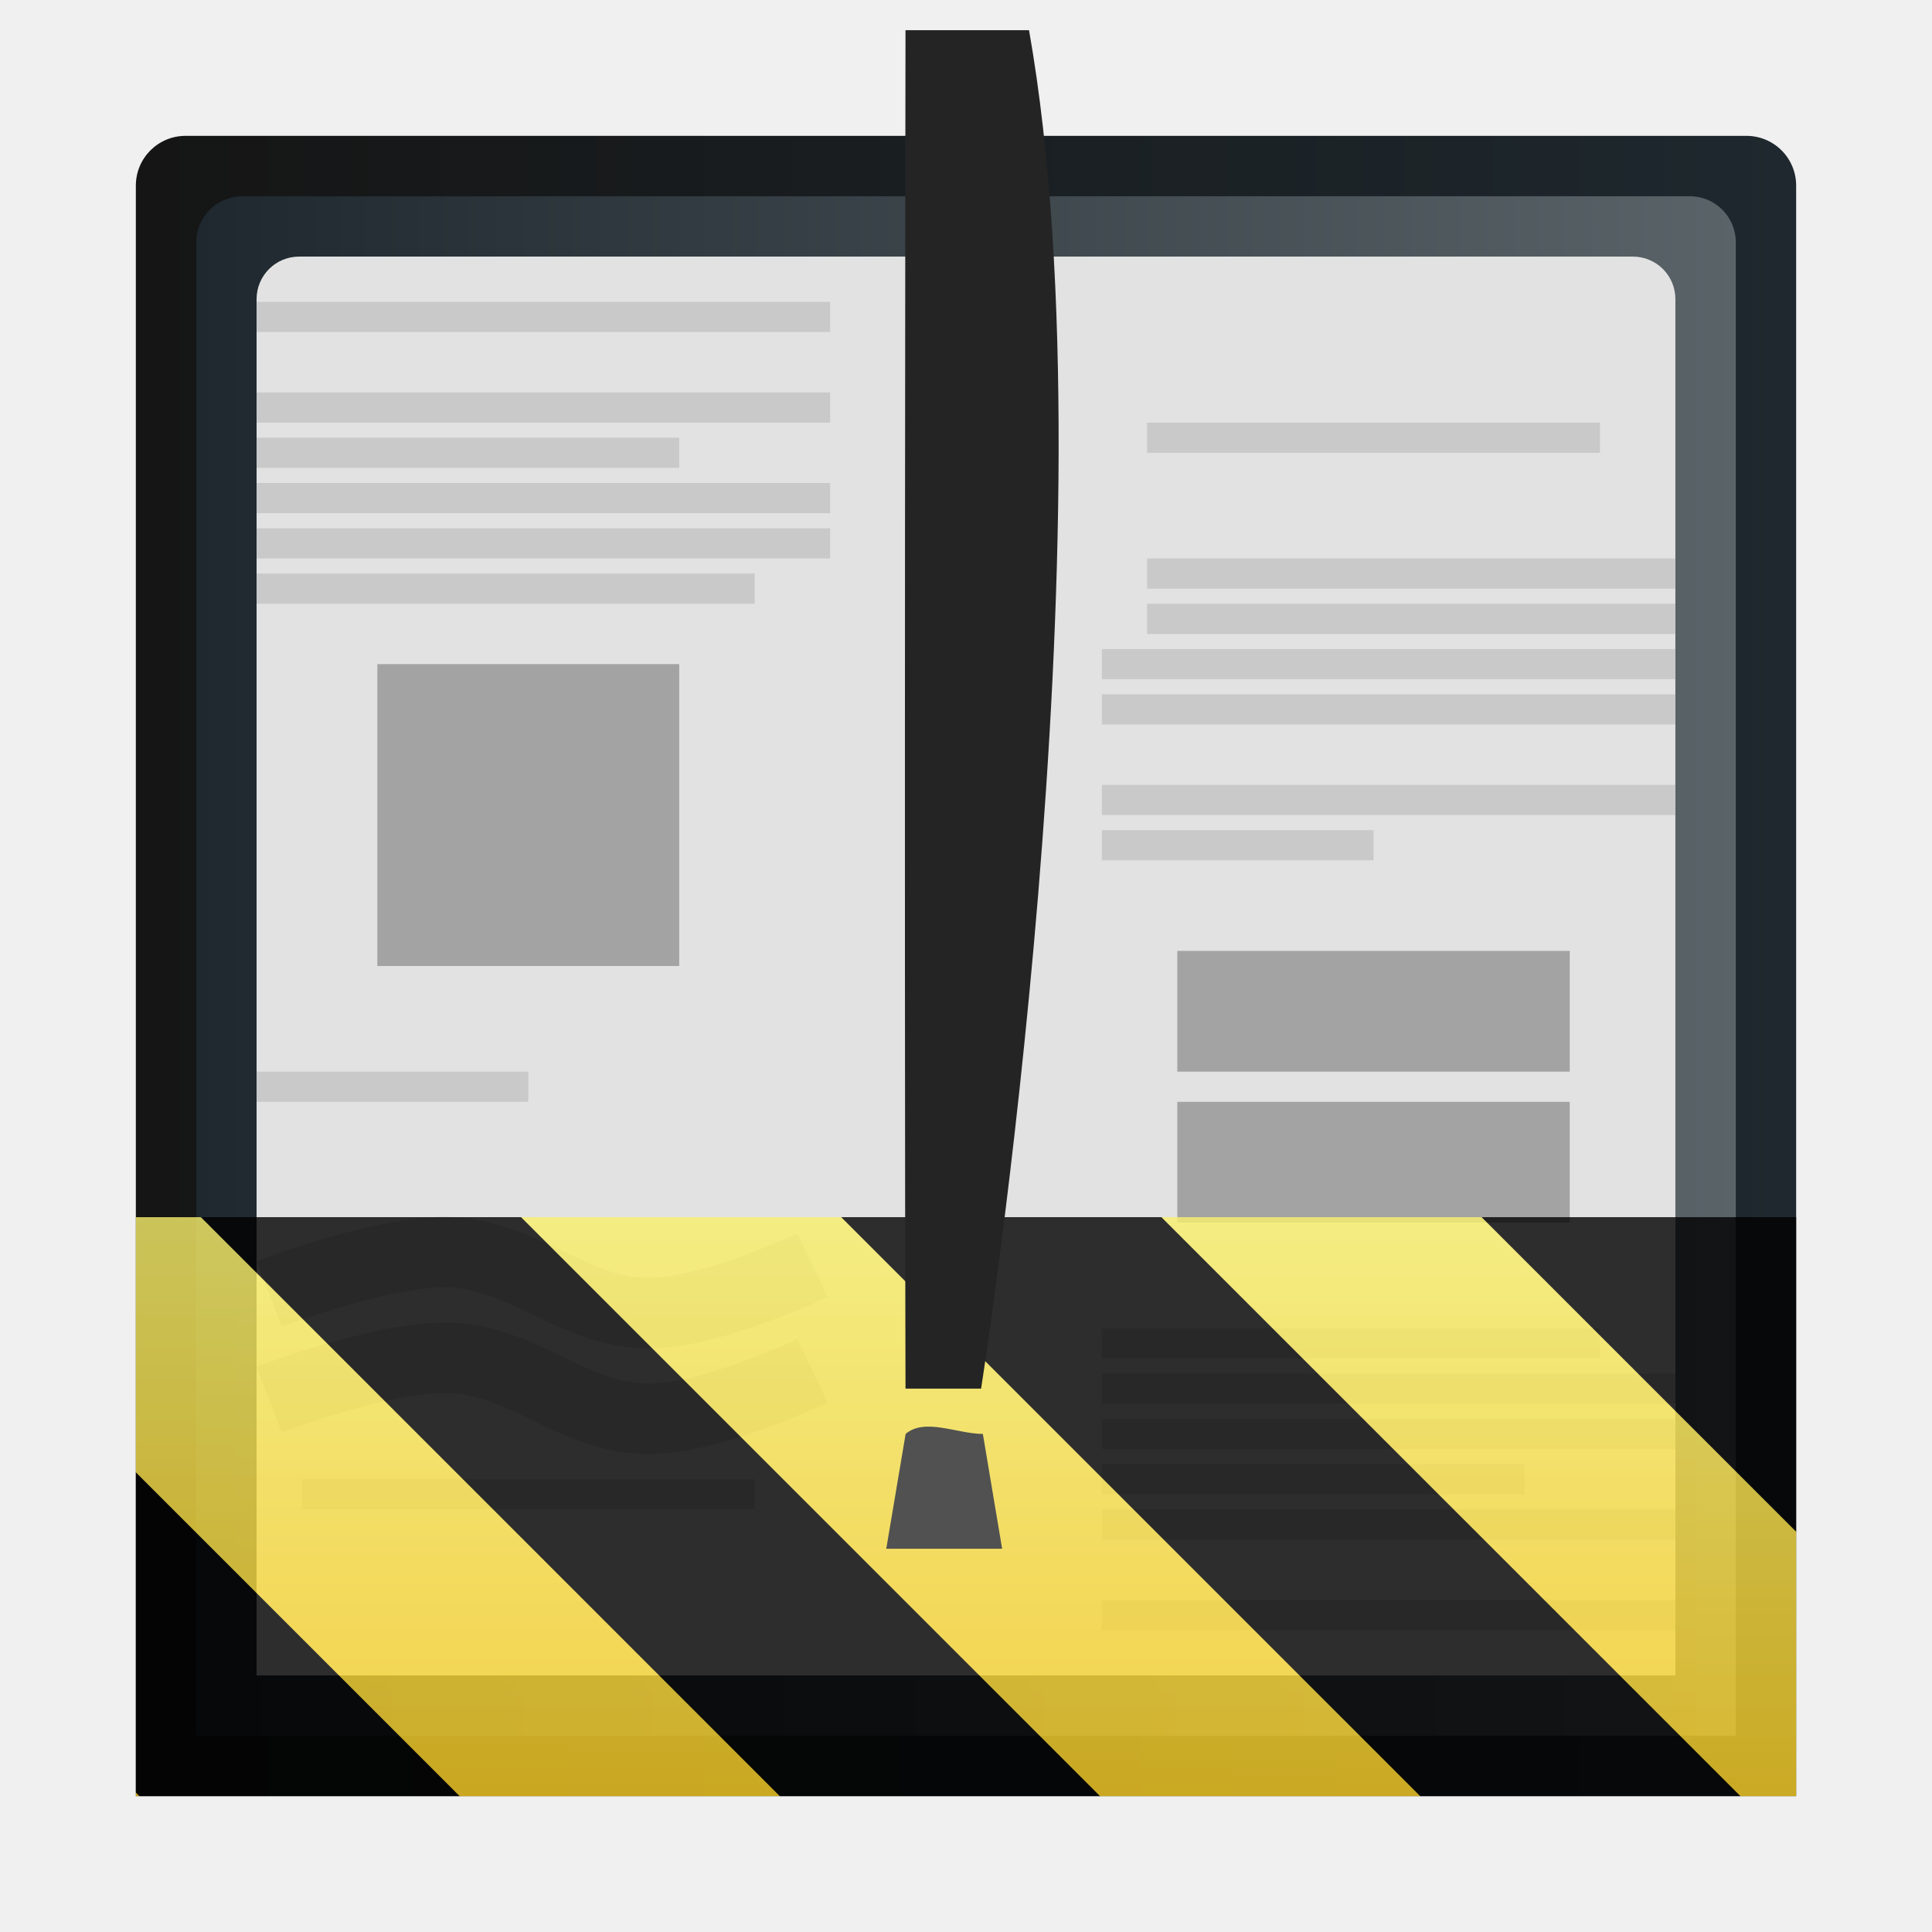
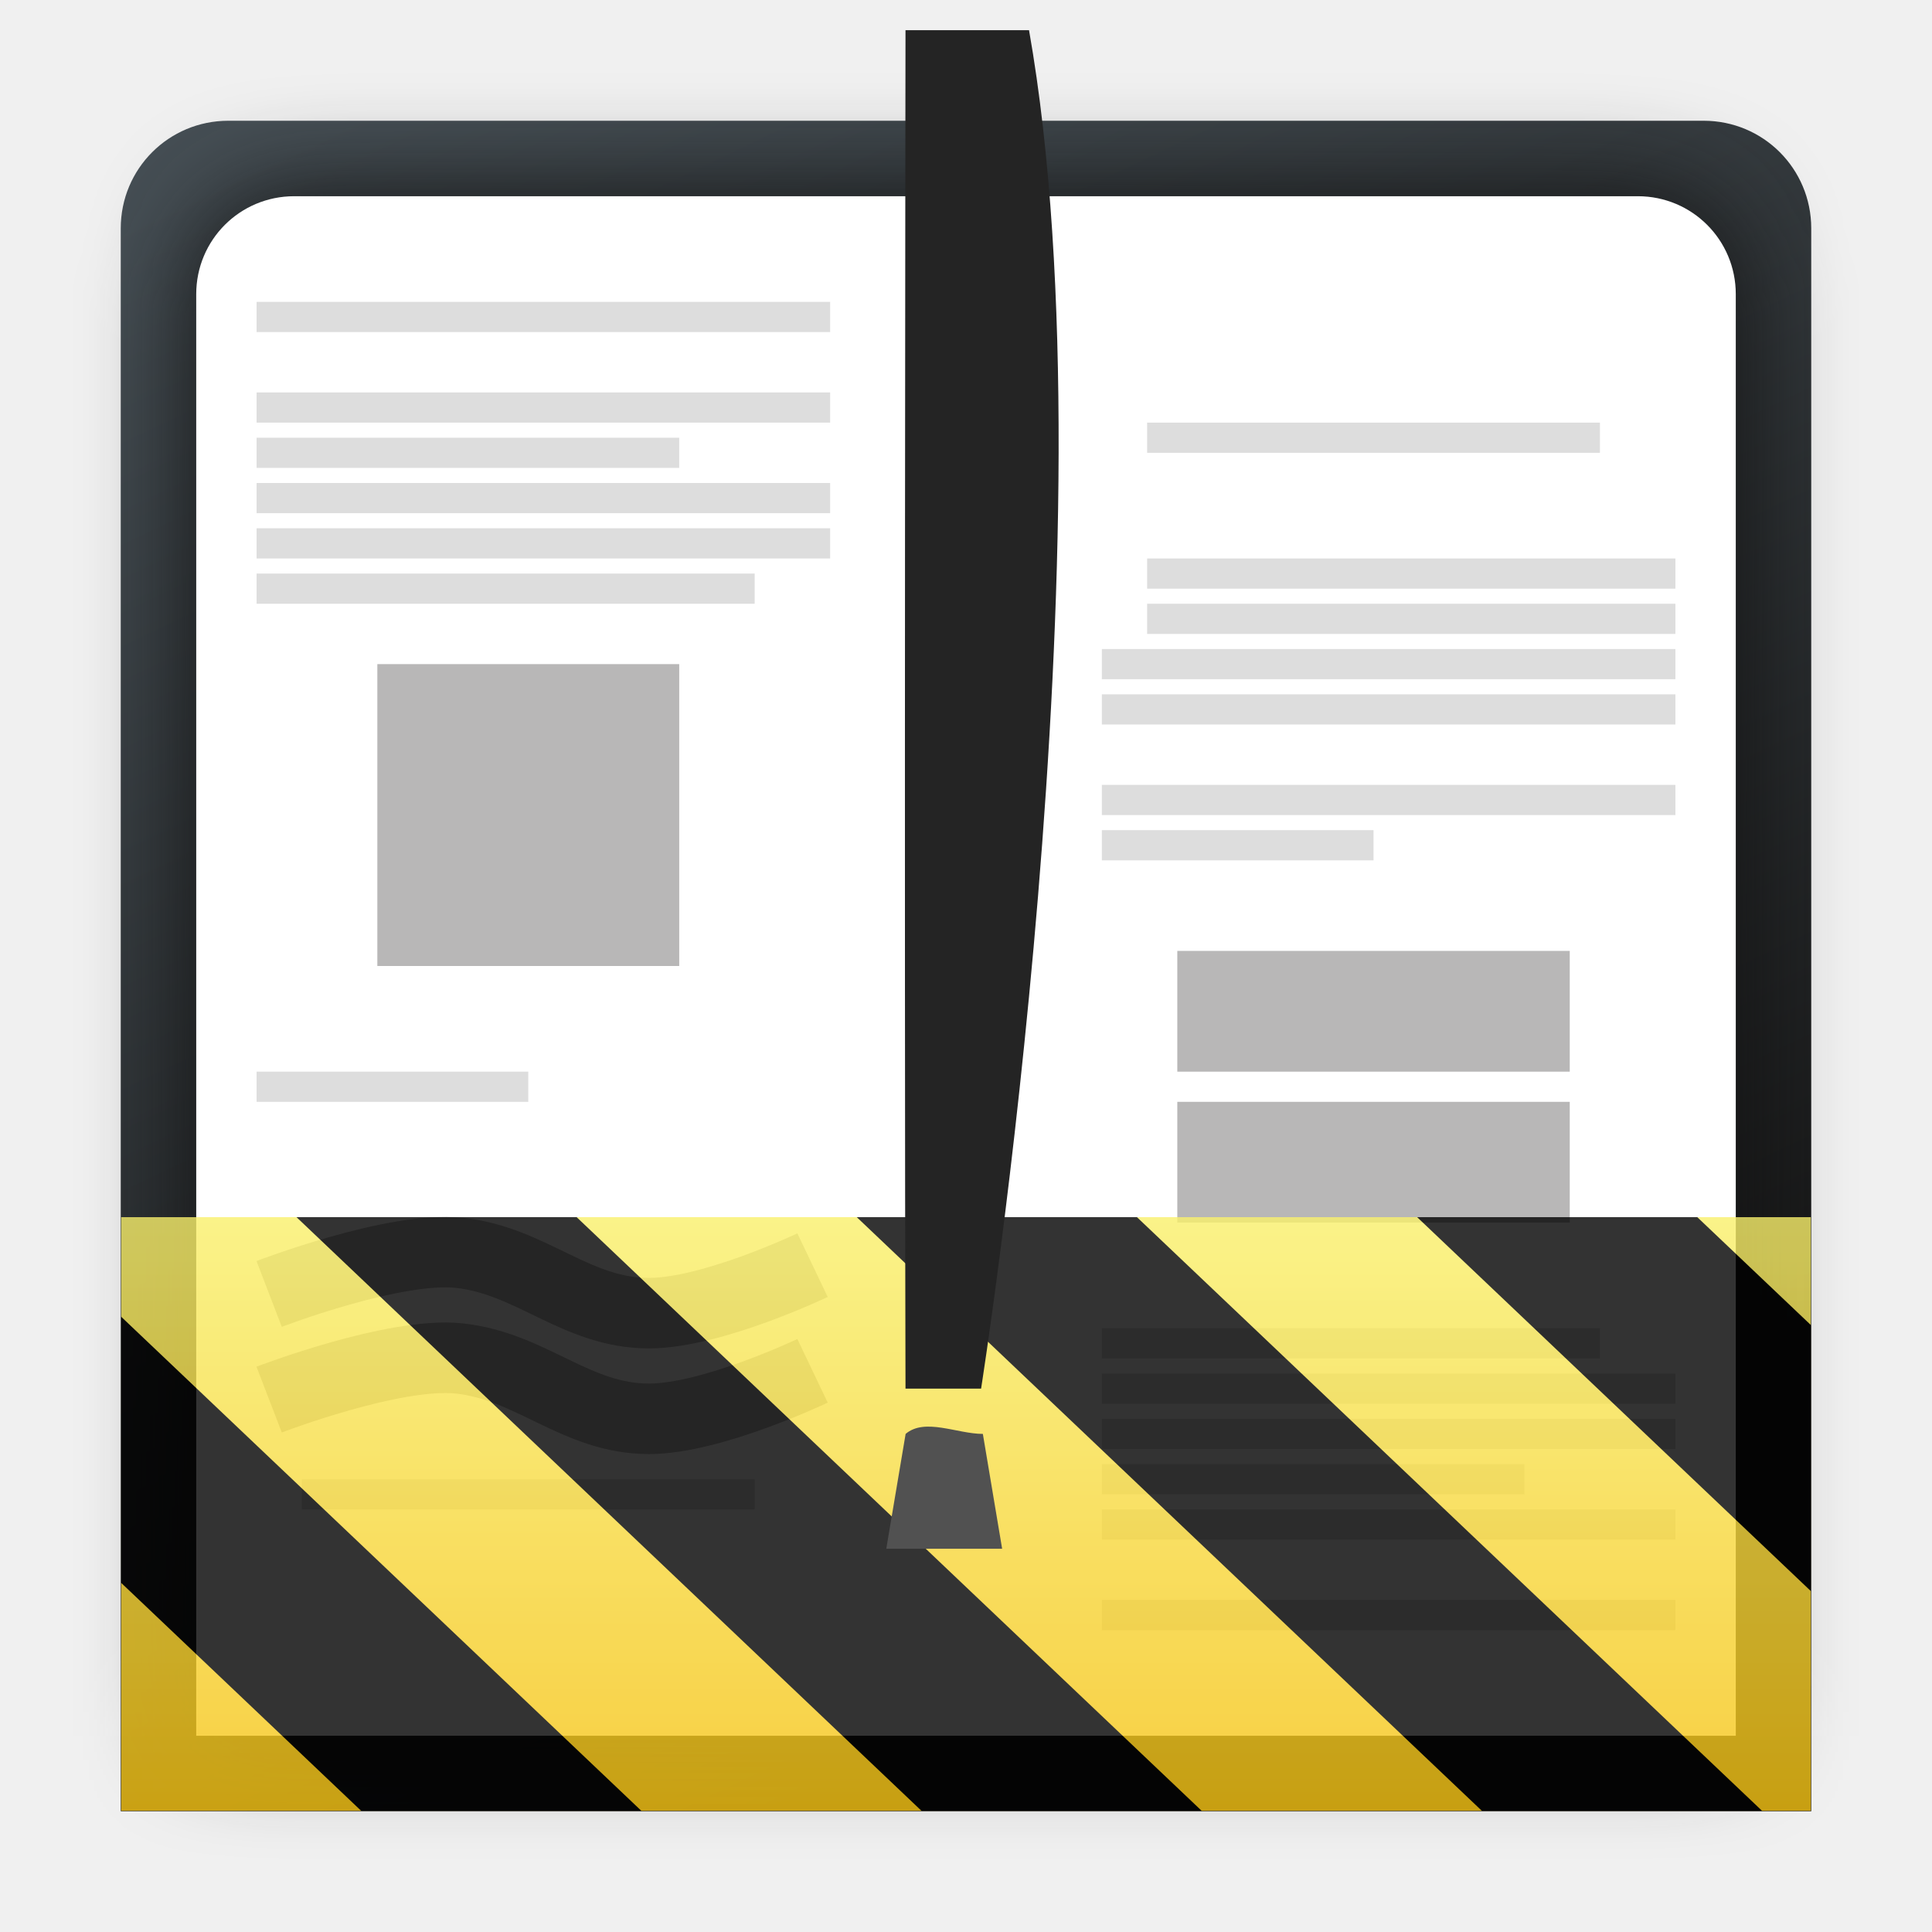
- <svg xmlns="http://www.w3.org/2000/svg" height="128px" viewBox="0 0 128 128" width="128px" version="1.1" id="svg176">
-   <defs id="defs180" />
+ <svg xmlns="http://www.w3.org/2000/svg" xmlns:xlink="http://www.w3.org/1999/xlink" height="128px" viewBox="0 0 128 128" width="128px" version="1.1" id="svg76">
+   <defs id="defs80">
+     <linearGradient xlink:href="#a" id="linearGradient3593" x1="121.849" y1="90.859" x2="70.198" y2="-17.609" gradientUnits="userSpaceOnUse" gradientTransform="matrix(0.9655173,0,0,0.9655173,2.206895,2.206897)" />
+     <linearGradient id="linearGradient3637" gradientUnits="userSpaceOnUse" x1="9" x2="119" y1="64" y2="64">
+       <stop offset="0" stop-color="#151515" id="stop2-7" />
+       <stop offset="1" stop-color="#1e282e" id="stop4-5" />
+     </linearGradient>
+     <linearGradient id="linearGradient930" gradientUnits="userSpaceOnUse" x1="13" x2="115" y1="64" y2="64">
+       <stop offset="0" stop-color="#1e282e" id="stop7-3" />
+       <stop offset="1" stop-color="#5a6368" id="stop9-6" />
+     </linearGradient>
+     <filter style="color-interpolation-filters:sRGB;" id="filter3642" x="-0.08" y="-0.08" width="1.16" height="1.16">
+       <feFlood flood-opacity="1" flood-color="rgb(18,18,18)" result="flood" id="feFlood3632" />
+       <feComposite in="flood" in2="SourceGraphic" operator="in" result="composite1" id="feComposite3634" />
+       <feGaussianBlur in="composite1" stdDeviation="3.4" result="blur" id="feGaussianBlur3636" />
+       <feOffset dx="-1.94289e-16" dy="1.38778e-16" result="offset" id="feOffset3638" />
+       <feComposite in="SourceGraphic" in2="offset" operator="over" result="composite2" id="feComposite3640" />
+     </filter>
+     <filter style="color-interpolation-filters:sRGB" id="filter3642-3" x="-0.08" y="-0.08" width="1.16" height="1.16">
+       <feFlood flood-opacity="1" flood-color="rgb(18,18,18)" result="flood" id="feFlood3632-5" />
+       <feComposite in="flood" in2="SourceGraphic" operator="in" result="composite1" id="feComposite3634-6" />
+       <feGaussianBlur in="composite1" stdDeviation="3.4" result="blur" id="feGaussianBlur3636-2" />
+       <feOffset dx="-1.94289e-16" dy="1.38778e-16" result="offset" id="feOffset3638-9" />
+       <feComposite in="SourceGraphic" in2="offset" operator="over" result="composite2" id="feComposite3640-1" />
+     </filter>
+     <linearGradient id="linearGradient18408" gradientUnits="userSpaceOnUse" x1="9" x2="119" y1="64" y2="64">
+       <stop offset="0" stop-color="#151515" id="stop2-70" />
+       <stop offset="1" stop-color="#1e282e" id="stop4-9" style="stop-color:#454e54;stop-opacity:1" />
+     </linearGradient>
+     <filter id="alpha" filterUnits="objectBoundingBox" x="0" y="0" width="1" height="1">
+       <feColorMatrix type="matrix" in="SourceGraphic" values="0 0 0 0 1 0 0 0 0 1 0 0 0 0 1 0 0 0 1 0" id="feColorMatrix1099" />
+     </filter>
+     <mask id="mask0">
+       <g filter="url(#alpha)" id="g1104">
+         <rect x="0" y="0" width="128" height="128" style="fill:rgb(0%,0%,0%);fill-opacity:0.1;stroke:none;" id="rect1102" />
+       </g>
+     </mask>
+     <clipPath id="clip1">
+       <rect x="0" y="0" width="192" height="152" id="rect1107" />
+     </clipPath>
+     <g id="surface10726" clip-path="url(#clip1)">
+       <path style="fill:none;stroke-width:0.99;stroke-linecap:butt;stroke-linejoin:miter;stroke:rgb(0%,0%,0%);stroke-opacity:1;stroke-dasharray:0.99,0.99;stroke-miterlimit:4;" d="M 123.504 236 C 123.504 268.863 96.863 295.504 64 295.504 C 31.137 295.504 4.496 268.863 4.496 236 C 4.496 203.137 31.137 176.496 64 176.496 C 96.863 176.496 123.504 203.137 123.504 236 Z M 123.504 236 " transform="matrix(1,0,0,1,8,-156)" id="path1110" />
+     </g>
+     <mask id="mask1">
+       <g filter="url(#alpha)" id="g1115">
+         <rect x="0" y="0" width="128" height="128" style="fill:rgb(0%,0%,0%);fill-opacity:0.1;stroke:none;" id="rect1113" />
+       </g>
+     </mask>
+     <clipPath id="clip2">
+       <rect x="0" y="0" width="192" height="152" id="rect1118" />
+     </clipPath>
+     <g id="surface10729" clip-path="url(#clip2)">
+       <path style="fill:none;stroke-width:0.99;stroke-linecap:butt;stroke-linejoin:miter;stroke:rgb(0%,0%,0%);stroke-opacity:1;stroke-dasharray:0.99,0.99;stroke-miterlimit:4;" d="M 29.195 180.496 L 98.805 180.496 C 103.609 180.496 107.504 184.047 107.504 188.426 L 107.504 283.574 C 107.504 287.953 103.609 291.504 98.805 291.504 L 29.195 291.504 C 24.391 291.504 20.496 287.953 20.496 283.574 L 20.496 188.426 C 20.496 184.047 24.391 180.496 29.195 180.496 Z M 29.195 180.496 " transform="matrix(1,0,0,1,8,-156)" id="path1121" />
+     </g>
+     <mask id="mask2">
+       <g filter="url(#alpha)" id="g1126">
+         <rect x="0" y="0" width="128" height="128" style="fill:rgb(0%,0%,0%);fill-opacity:0.1;stroke:none;" id="rect1124" />
+       </g>
+     </mask>
+     <clipPath id="clip3">
+       <rect x="0" y="0" width="192" height="152" id="rect1129" />
+     </clipPath>
+     <g id="surface10732" clip-path="url(#clip3)">
+       <path style="fill:none;stroke-width:0.99;stroke-linecap:butt;stroke-linejoin:miter;stroke:rgb(0%,0%,0%);stroke-opacity:1;stroke-dasharray:0.99,0.99;stroke-miterlimit:4;" d="M 20.418 184.496 L 107.582 184.496 C 111.957 184.496 115.504 188.043 115.504 192.418 L 115.504 279.582 C 115.504 283.957 111.957 287.504 107.582 287.504 L 20.418 287.504 C 16.043 287.504 12.496 283.957 12.496 279.582 L 12.496 192.418 C 12.496 188.043 16.043 184.496 20.418 184.496 Z M 20.418 184.496 " transform="matrix(1,0,0,1,8,-156)" id="path1132" />
+     </g>
+     <mask id="mask3">
+       <g filter="url(#alpha)" id="g1137">
+         <rect x="0" y="0" width="128" height="128" style="fill:rgb(0%,0%,0%);fill-opacity:0.1;stroke:none;" id="rect1135" />
+       </g>
+     </mask>
+     <clipPath id="clip4">
+       <rect x="0" y="0" width="192" height="152" id="rect1140" />
+     </clipPath>
+     <g id="surface10735" clip-path="url(#clip4)">
+       <path style="fill:none;stroke-width:0.99;stroke-linecap:butt;stroke-linejoin:miter;stroke:rgb(0%,0%,0%);stroke-opacity:1;stroke-dasharray:0.99,0.99;stroke-miterlimit:4;" d="M 16.426 200.496 L 111.574 200.496 C 115.953 200.496 119.504 204.391 119.504 209.195 L 119.504 278.805 C 119.504 283.609 115.953 287.504 111.574 287.504 L 16.426 287.504 C 12.047 287.504 8.496 283.609 8.496 278.805 L 8.496 209.195 C 8.496 204.391 12.047 200.496 16.426 200.496 Z M 16.426 200.496 " transform="matrix(1,0,0,1,8,-156)" id="path1143" />
+     </g>
+     <mask id="mask5">
+       <g filter="url(#alpha)" id="g1148">
+         <rect x="0" y="0" width="128" height="128" style="fill:rgb(0%,0%,0%);fill-opacity:0.1;stroke:none;" id="rect1146" />
+       </g>
+     </mask>
+     <clipPath id="clip7">
+       <rect x="0" y="0" width="192" height="152" id="rect1151" />
+     </clipPath>
+     <g id="g1156" clip-path="url(#clip7)">
+       <path style="fill:none;stroke-width:0.99;stroke-linecap:butt;stroke-linejoin:miter;stroke:rgb(0%,0%,0%);stroke-opacity:1;stroke-dasharray:0.99,0.99;stroke-miterlimit:4;" d="M 123.504 236 C 123.504 268.863 96.863 295.504 64 295.504 C 31.137 295.504 4.496 268.863 4.496 236 C 4.496 203.137 31.137 176.496 64 176.496 C 96.863 176.496 123.504 203.137 123.504 236 Z M 123.504 236 " transform="matrix(1,0,0,1,8,-156)" id="path1154" />
+     </g>
+     <mask id="mask6">
+       <g filter="url(#alpha)" id="g1160">
+         <rect x="0" y="0" width="128" height="128" style="fill:rgb(0%,0%,0%);fill-opacity:0.1;stroke:none;" id="rect1158" />
+       </g>
+     </mask>
+     <clipPath id="clip8">
+       <rect x="0" y="0" width="192" height="152" id="rect1163" />
+     </clipPath>
+     <g id="g1168" clip-path="url(#clip8)">
+       <path style="fill:none;stroke-width:0.99;stroke-linecap:butt;stroke-linejoin:miter;stroke:rgb(0%,0%,0%);stroke-opacity:1;stroke-dasharray:0.99,0.99;stroke-miterlimit:4;" d="M 29.195 180.496 L 98.805 180.496 C 103.609 180.496 107.504 184.047 107.504 188.426 L 107.504 283.574 C 107.504 287.953 103.609 291.504 98.805 291.504 L 29.195 291.504 C 24.391 291.504 20.496 287.953 20.496 283.574 L 20.496 188.426 C 20.496 184.047 24.391 180.496 29.195 180.496 Z M 29.195 180.496 " transform="matrix(1,0,0,1,8,-156)" id="path1166" />
+     </g>
+     <mask id="mask7">
+       <g filter="url(#alpha)" id="g1172">
+         <rect x="0" y="0" width="128" height="128" style="fill:rgb(0%,0%,0%);fill-opacity:0.1;stroke:none;" id="rect1170" />
+       </g>
+     </mask>
+     <clipPath id="clip9">
+       <rect x="0" y="0" width="192" height="152" id="rect1175" />
+     </clipPath>
+     <g id="g1180" clip-path="url(#clip9)">
+       <path style="fill:none;stroke-width:0.99;stroke-linecap:butt;stroke-linejoin:miter;stroke:rgb(0%,0%,0%);stroke-opacity:1;stroke-dasharray:0.99,0.99;stroke-miterlimit:4;" d="M 20.418 184.496 L 107.582 184.496 C 111.957 184.496 115.504 188.043 115.504 192.418 L 115.504 279.582 C 115.504 283.957 111.957 287.504 107.582 287.504 L 20.418 287.504 C 16.043 287.504 12.496 283.957 12.496 279.582 L 12.496 192.418 C 12.496 188.043 16.043 184.496 20.418 184.496 Z M 20.418 184.496 " transform="matrix(1,0,0,1,8,-156)" id="path1178" />
+     </g>
+     <mask id="mask8">
+       <g filter="url(#alpha)" id="g1184">
+         <rect x="0" y="0" width="128" height="128" style="fill:rgb(0%,0%,0%);fill-opacity:0.1;stroke:none;" id="rect1182" />
+       </g>
+     </mask>
+     <clipPath id="clip10">
+       <rect x="0" y="0" width="192" height="152" id="rect1187" />
+     </clipPath>
+     <g id="g1192" clip-path="url(#clip10)">
+       <path style="fill:none;stroke-width:0.99;stroke-linecap:butt;stroke-linejoin:miter;stroke:rgb(0%,0%,0%);stroke-opacity:1;stroke-dasharray:0.99,0.99;stroke-miterlimit:4;" d="M 16.426 200.496 L 111.574 200.496 C 115.953 200.496 119.504 204.391 119.504 209.195 L 119.504 278.805 C 119.504 283.609 115.953 287.504 111.574 287.504 L 16.426 287.504 C 12.047 287.504 8.496 283.609 8.496 278.805 L 8.496 209.195 C 8.496 204.391 12.047 200.496 16.426 200.496 Z M 16.426 200.496 " transform="matrix(1,0,0,1,8,-156)" id="path1190" />
+     </g>
+     <clipPath id="clip6">
+       <rect x="0" y="0" width="128" height="128" id="rect1194" />
+     </clipPath>
+     <g id="surface10750" clip-path="url(#clip6)">
+       <rect x="0" y="0" width="128" height="128" style="fill:rgb(94.118%,94.118%,94.118%);fill-opacity:1;stroke:none;" id="rect1197" />
+       <use xlink:href="#surface10726" transform="matrix(1,0,0,1,-8,-16)" mask="url(#mask5)" id="use1199" />
+       <use xlink:href="#surface10729" transform="matrix(1,0,0,1,-8,-16)" mask="url(#mask6)" id="use1201" />
+       <use xlink:href="#surface10732" transform="matrix(1,0,0,1,-8,-16)" mask="url(#mask7)" id="use1203" />
+       <use xlink:href="#surface10735" transform="matrix(1,0,0,1,-8,-16)" mask="url(#mask8)" id="use1205" />
+       <path style="fill:none;stroke-width:2;stroke-linecap:butt;stroke-linejoin:miter;stroke:rgb(38.431%,62.745%,91.765%);stroke-opacity:1;stroke-miterlimit:4;" d="M 0 289 L 128 289 " transform="matrix(1,0,0,1,0,-172)" id="path1207" />
+     </g>
+     <clipPath id="clip5">
+       <rect x="0" y="0" width="128" height="128" id="rect1210" />
+     </clipPath>
+     <g id="surface10753" clip-path="url(#clip5)" filter="url(#alpha)">
+       <use xlink:href="#surface10750" id="use1213" />
+     </g>
+     <mask id="mask4">
+       <use xlink:href="#surface10753" id="use1216" />
+     </mask>
+     <mask id="mask9">
+       <g filter="url(#alpha)" id="g1221">
+         <rect x="0" y="0" width="128" height="128" style="fill:rgb(0%,0%,0%);fill-opacity:0.8;stroke:none;" id="rect1219" />
+       </g>
+     </mask>
+     <linearGradient id="linear0" gradientUnits="userSpaceOnUse" x1="300" y1="235" x2="428" y2="235" gradientTransform="matrix(0.000000000000000023,0.37,-0.98462,0.00000000000000006,295.385,-30.36)">
+       <stop offset="0" style="stop-color:rgb(97.647%,94.118%,41.961%);stop-opacity:1;" id="stop1224" />
+       <stop offset="1" style="stop-color:rgb(96.078%,76.078%,6.667%);stop-opacity:1;" id="stop1226" />
+     </linearGradient>
+     <clipPath id="clip12">
+       <rect x="0" y="0" width="128" height="128" id="rect1229" />
+     </clipPath>
+     <g id="surface10747" clip-path="url(#clip12)">
+       <path style=" stroke:none;fill-rule:nonzero;fill:url(#linear0);" d="M 128 80.641 L 128 128 L 0 128 L 0 80.641 Z M 128 80.641 " id="path1232" />
+       <path style=" stroke:none;fill-rule:nonzero;fill:rgb(0%,0%,0%);fill-opacity:1;" d="M 13.309 80.641 L 60.664 128 L 81.879 128 L 34.52 80.641 Z M 55.73 80.641 L 103.094 128 L 124.309 128 L 76.945 80.641 Z M 98.16 80.641 L 128 110.48 L 128 89.27 L 119.371 80.641 Z M 0 88.547 L 0 109.762 L 18.238 128 L 39.453 128 Z M 0 88.547 " id="path1234" />
+     </g>
+     <clipPath id="clip11">
+       <rect x="0" y="0" width="128" height="128" id="rect1237" />
+     </clipPath>
+     <g id="surface10752" clip-path="url(#clip11)">
+       <use xlink:href="#surface10747" mask="url(#mask9)" id="use1240" />
+     </g>
+     <filter id="alpha-5" filterUnits="objectBoundingBox" x="0" y="0" width="1" height="1">
+       <feColorMatrix type="matrix" in="SourceGraphic" values="0 0 0 0 1 0 0 0 0 1 0 0 0 0 1 0 0 0 1 0" id="feColorMatrix2062" />
+     </filter>
+     <mask id="mask0-6">
+       <g filter="url(#alpha)" id="g2067" style="filter:url(#alpha-5)">
+         <rect x="0" y="0" width="128" height="128" style="fill:rgb(0%,0%,0%);fill-opacity:0.1;stroke:none;" id="rect2065" />
+       </g>
+     </mask>
+     <clipPath id="clip1-2">
+       <rect x="0" y="0" width="192" height="152" id="rect2070" />
+     </clipPath>
+     <g id="surface10726-9" clip-path="url(#clip1-2)">
+       <path style="fill:none;stroke-width:0.99;stroke-linecap:butt;stroke-linejoin:miter;stroke:rgb(0%,0%,0%);stroke-opacity:1;stroke-dasharray:0.99,0.99;stroke-miterlimit:4;" d="M 123.504 236 C 123.504 268.863 96.863 295.504 64 295.504 C 31.137 295.504 4.496 268.863 4.496 236 C 4.496 203.137 31.137 176.496 64 176.496 C 96.863 176.496 123.504 203.137 123.504 236 Z M 123.504 236 " transform="matrix(1,0,0,1,8,-156)" id="path2073" />
+     </g>
+     <mask id="mask1-1">
+       <g filter="url(#alpha)" id="g2078" style="filter:url(#alpha-5)">
+         <rect x="0" y="0" width="128" height="128" style="fill:rgb(0%,0%,0%);fill-opacity:0.1;stroke:none;" id="rect2076" />
+       </g>
+     </mask>
+     <clipPath id="clip2-2">
+       <rect x="0" y="0" width="192" height="152" id="rect2081" />
+     </clipPath>
+     <g id="surface10729-7" clip-path="url(#clip2-2)">
+       <path style="fill:none;stroke-width:0.99;stroke-linecap:butt;stroke-linejoin:miter;stroke:rgb(0%,0%,0%);stroke-opacity:1;stroke-dasharray:0.99,0.99;stroke-miterlimit:4;" d="M 29.195 180.496 L 98.805 180.496 C 103.609 180.496 107.504 184.047 107.504 188.426 L 107.504 283.574 C 107.504 287.953 103.609 291.504 98.805 291.504 L 29.195 291.504 C 24.391 291.504 20.496 287.953 20.496 283.574 L 20.496 188.426 C 20.496 184.047 24.391 180.496 29.195 180.496 Z M 29.195 180.496 " transform="matrix(1,0,0,1,8,-156)" id="path2084" />
+     </g>
+     <mask id="mask2-0">
+       <g filter="url(#alpha)" id="g2089" style="filter:url(#alpha-5)">
+         <rect x="0" y="0" width="128" height="128" style="fill:rgb(0%,0%,0%);fill-opacity:0.1;stroke:none;" id="rect2087" />
+       </g>
+     </mask>
+     <clipPath id="clip3-9">
+       <rect x="0" y="0" width="192" height="152" id="rect2092" />
+     </clipPath>
+     <g id="surface10732-3" clip-path="url(#clip3-9)">
+       <path style="fill:none;stroke-width:0.99;stroke-linecap:butt;stroke-linejoin:miter;stroke:rgb(0%,0%,0%);stroke-opacity:1;stroke-dasharray:0.99,0.99;stroke-miterlimit:4;" d="M 20.418 184.496 L 107.582 184.496 C 111.957 184.496 115.504 188.043 115.504 192.418 L 115.504 279.582 C 115.504 283.957 111.957 287.504 107.582 287.504 L 20.418 287.504 C 16.043 287.504 12.496 283.957 12.496 279.582 L 12.496 192.418 C 12.496 188.043 16.043 184.496 20.418 184.496 Z M 20.418 184.496 " transform="matrix(1,0,0,1,8,-156)" id="path2095" />
+     </g>
+     <mask id="mask3-6">
+       <g filter="url(#alpha)" id="g2100" style="filter:url(#alpha-5)">
+         <rect x="0" y="0" width="128" height="128" style="fill:rgb(0%,0%,0%);fill-opacity:0.1;stroke:none;" id="rect2098" />
+       </g>
+     </mask>
+     <clipPath id="clip4-0">
+       <rect x="0" y="0" width="192" height="152" id="rect2103" />
+     </clipPath>
+     <g id="surface10735-6" clip-path="url(#clip4-0)">
+       <path style="fill:none;stroke-width:0.99;stroke-linecap:butt;stroke-linejoin:miter;stroke:rgb(0%,0%,0%);stroke-opacity:1;stroke-dasharray:0.99,0.99;stroke-miterlimit:4;" d="M 16.426 200.496 L 111.574 200.496 C 115.953 200.496 119.504 204.391 119.504 209.195 L 119.504 278.805 C 119.504 283.609 115.953 287.504 111.574 287.504 L 16.426 287.504 C 12.047 287.504 8.496 283.609 8.496 278.805 L 8.496 209.195 C 8.496 204.391 12.047 200.496 16.426 200.496 Z M 16.426 200.496 " transform="matrix(1,0,0,1,8,-156)" id="path2106" />
+     </g>
+     <mask id="mask5-2">
+       <g filter="url(#alpha)" id="g2111" style="filter:url(#alpha-5)">
+         <rect x="0" y="0" width="128" height="128" style="fill:rgb(0%,0%,0%);fill-opacity:0.1;stroke:none;" id="rect2109" />
+       </g>
+     </mask>
+     <clipPath id="clip7-6">
+       <rect x="0" y="0" width="192" height="152" id="rect2114" />
+     </clipPath>
+     <g id="g2119" clip-path="url(#clip7-6)">
+       <path style="fill:none;stroke-width:0.99;stroke-linecap:butt;stroke-linejoin:miter;stroke:rgb(0%,0%,0%);stroke-opacity:1;stroke-dasharray:0.99,0.99;stroke-miterlimit:4;" d="M 123.504 236 C 123.504 268.863 96.863 295.504 64 295.504 C 31.137 295.504 4.496 268.863 4.496 236 C 4.496 203.137 31.137 176.496 64 176.496 C 96.863 176.496 123.504 203.137 123.504 236 Z M 123.504 236 " transform="matrix(1,0,0,1,8,-156)" id="path2117" />
+     </g>
+     <mask id="mask6-1">
+       <g filter="url(#alpha)" id="g2123" style="filter:url(#alpha-5)">
+         <rect x="0" y="0" width="128" height="128" style="fill:rgb(0%,0%,0%);fill-opacity:0.1;stroke:none;" id="rect2121" />
+       </g>
+     </mask>
+     <clipPath id="clip8-8">
+       <rect x="0" y="0" width="192" height="152" id="rect2126" />
+     </clipPath>
+     <g id="g2131" clip-path="url(#clip8-8)">
+       <path style="fill:none;stroke-width:0.99;stroke-linecap:butt;stroke-linejoin:miter;stroke:rgb(0%,0%,0%);stroke-opacity:1;stroke-dasharray:0.99,0.99;stroke-miterlimit:4;" d="M 29.195 180.496 L 98.805 180.496 C 103.609 180.496 107.504 184.047 107.504 188.426 L 107.504 283.574 C 107.504 287.953 103.609 291.504 98.805 291.504 L 29.195 291.504 C 24.391 291.504 20.496 287.953 20.496 283.574 L 20.496 188.426 C 20.496 184.047 24.391 180.496 29.195 180.496 Z M 29.195 180.496 " transform="matrix(1,0,0,1,8,-156)" id="path2129" />
+     </g>
+     <mask id="mask7-7">
+       <g filter="url(#alpha)" id="g2135" style="filter:url(#alpha-5)">
+         <rect x="0" y="0" width="128" height="128" style="fill:rgb(0%,0%,0%);fill-opacity:0.1;stroke:none;" id="rect2133" />
+       </g>
+     </mask>
+     <clipPath id="clip9-9">
+       <rect x="0" y="0" width="192" height="152" id="rect2138" />
+     </clipPath>
+     <g id="g2143" clip-path="url(#clip9-9)">
+       <path style="fill:none;stroke-width:0.99;stroke-linecap:butt;stroke-linejoin:miter;stroke:rgb(0%,0%,0%);stroke-opacity:1;stroke-dasharray:0.99,0.99;stroke-miterlimit:4;" d="M 20.418 184.496 L 107.582 184.496 C 111.957 184.496 115.504 188.043 115.504 192.418 L 115.504 279.582 C 115.504 283.957 111.957 287.504 107.582 287.504 L 20.418 287.504 C 16.043 287.504 12.496 283.957 12.496 279.582 L 12.496 192.418 C 12.496 188.043 16.043 184.496 20.418 184.496 Z M 20.418 184.496 " transform="matrix(1,0,0,1,8,-156)" id="path2141" />
+     </g>
+     <mask id="mask8-2">
+       <g filter="url(#alpha)" id="g2147" style="filter:url(#alpha-5)">
+         <rect x="0" y="0" width="128" height="128" style="fill:rgb(0%,0%,0%);fill-opacity:0.1;stroke:none;" id="rect2145" />
+       </g>
+     </mask>
+     <clipPath id="clip10-0">
+       <rect x="0" y="0" width="192" height="152" id="rect2150" />
+     </clipPath>
+     <g id="g2155" clip-path="url(#clip10-0)">
+       <path style="fill:none;stroke-width:0.99;stroke-linecap:butt;stroke-linejoin:miter;stroke:rgb(0%,0%,0%);stroke-opacity:1;stroke-dasharray:0.99,0.99;stroke-miterlimit:4;" d="M 16.426 200.496 L 111.574 200.496 C 115.953 200.496 119.504 204.391 119.504 209.195 L 119.504 278.805 C 119.504 283.609 115.953 287.504 111.574 287.504 L 16.426 287.504 C 12.047 287.504 8.496 283.609 8.496 278.805 L 8.496 209.195 C 8.496 204.391 12.047 200.496 16.426 200.496 Z M 16.426 200.496 " transform="matrix(1,0,0,1,8,-156)" id="path2153" />
+     </g>
+     <clipPath id="clip6-2">
+       <rect x="0" y="0" width="128" height="128" id="rect2157" />
+     </clipPath>
+     <g id="surface10750-3" clip-path="url(#clip6-2)">
+       <rect x="0" y="0" width="128" height="128" style="fill:rgb(94.118%,94.118%,94.118%);fill-opacity:1;stroke:none;" id="rect2160" />
+       <use xlink:href="#surface10726-9" transform="matrix(1,0,0,1,-8,-16)" mask="url(#mask5-2)" id="use2162" />
+       <use xlink:href="#surface10729-7" transform="matrix(1,0,0,1,-8,-16)" mask="url(#mask6-1)" id="use2164" />
+       <use xlink:href="#surface10732-3" transform="matrix(1,0,0,1,-8,-16)" mask="url(#mask7-7)" id="use2166" />
+       <use xlink:href="#surface10735-6" transform="matrix(1,0,0,1,-8,-16)" mask="url(#mask8-2)" id="use2168" />
+       <path style="fill:none;stroke-width:2;stroke-linecap:butt;stroke-linejoin:miter;stroke:rgb(38.431%,62.745%,91.765%);stroke-opacity:1;stroke-miterlimit:4;" d="M 0 289 L 128 289 " transform="matrix(1,0,0,1,0,-172)" id="path2170" />
+     </g>
+     <clipPath id="clip5-7">
+       <rect x="0" y="0" width="128" height="128" id="rect2173" />
+     </clipPath>
+     <g id="surface10753-5" clip-path="url(#clip5-7)" filter="url(#alpha)" style="filter:url(#alpha-5)">
+       <use xlink:href="#surface10750-3" id="use2176" />
+     </g>
+     <mask id="mask4-9">
+       <use xlink:href="#surface10753-5" id="use2179" />
+     </mask>
+     <mask id="mask9-2">
+       <g filter="url(#alpha)" id="g2184" style="filter:url(#alpha-5)">
+         <rect x="0" y="0" width="128" height="128" style="fill:rgb(0%,0%,0%);fill-opacity:0.8;stroke:none;" id="rect2182" />
+       </g>
+     </mask>
+     <clipPath id="clip12-2">
+       <rect x="0" y="0" width="128" height="128" id="rect2192" />
+     </clipPath>
+     <g id="surface10747-8" clip-path="url(#clip12-2)">
+       <path style=" stroke:none;fill-rule:nonzero;fill:url(#linear0);" d="M 128 80.641 L 128 128 L 0 128 L 0 80.641 Z M 128 80.641 " id="path2195" />
+       <path style=" stroke:none;fill-rule:nonzero;fill:rgb(0%,0%,0%);fill-opacity:1;" d="M 13.309 80.641 L 60.664 128 L 81.879 128 L 34.52 80.641 Z M 55.73 80.641 L 103.094 128 L 124.309 128 L 76.945 80.641 Z M 98.16 80.641 L 128 110.48 L 128 89.27 L 119.371 80.641 Z M 0 88.547 L 0 109.762 L 18.238 128 L 39.453 128 Z M 0 88.547 " id="path2197" />
+     </g>
+     <clipPath id="clip11-9">
+       <rect x="0" y="0" width="128" height="128" id="rect2200" />
+     </clipPath>
+     <g id="surface10752-7" clip-path="url(#clip11-9)">
+       <use xlink:href="#surface10747-8" mask="url(#mask9-2)" id="use2203" />
+     </g>
+   </defs>
  <linearGradient id="a" gradientUnits="userSpaceOnUse" x1="9" x2="119" y1="64" y2="64">
    <stop offset="0" stop-color="#151515" id="stop2" />
-     <stop offset="1" stop-color="#1e282e" id="stop4" />
+     <stop offset="1" stop-color="#1e282e" id="stop4" style="stop-color:#454e54;stop-opacity:1" />
  </linearGradient>
  <linearGradient id="b" gradientUnits="userSpaceOnUse" x1="13" x2="115" y1="64" y2="64">
    <stop offset="0" stop-color="#1e282e" id="stop7" />
    <stop offset="1" stop-color="#5a6368" id="stop9" />
  </linearGradient>
-   <clipPath id="c">
-     <rect height="128" width="128" id="rect12" />
-   </clipPath>
-   <clipPath id="d">
-     <rect height="128" width="128" id="rect15" />
-   </clipPath>
-   <filter id="e" height="1" width="1" x="0" y="0">
-     <feColorMatrix in="SourceGraphic" type="matrix" values="0 0 0 0 1 0 0 0 0 1 0 0 0 0 1 0 0 0 1 0" id="feColorMatrix18" />
-   </filter>
-   <mask id="f">
-     <g clip-path="url(#d)" filter="url(#e)" id="g85">
-       <g clip-path="url(#c)" id="g83">
-         <path d="m 12.301 9 h 103.398 c 1.828 0 3.301 1.473 3.301 3.301 v 106.699 s -78.328 0 -110 0 c 0 0 0 -76.133 0 -106.699 c 0 -1.828 1.473 -3.301 3.301 -3.301 z m 0 0" fill="url(#a)" id="path21" />
-         <path d="m 16.059 13 h 95.883 c 1.695 0 3.059 1.363 3.059 3.059 v 98.941 h -102 v -98.941 c 0 -1.695 1.363 -3.059 3.059 -3.059 z m 0 0" fill="url(#b)" id="path23" />
-         <path d="m 19.82 17 h 88.359 c 1.562 0 2.82 1.258 2.82 2.82 v 91.18 h -94 v -91.18 c 0 -1.562 1.258 -2.82 2.82 -2.82 z m 0 0" fill="#e2e2e2" id="path25" />
-         <path d="m 59.992 2 h 8.184 c 5.824 33 -3.176 90 -3.176 90 h -5.008 c -0.086 -30.91 0 -90 0 -90 z m 0 0" fill="#242424" id="path27" />
-         <path d="m 60 95 c 1.277 -1.086 3.41 0 5.117 0 l 1.277 7.609 h -7.676 z m 0 0" fill="#515151" id="path29" />
-         <path d="m 17 20 h 38 v 2 h -38 z m 0 0" fill="#c9c9c9" id="path31" />
-         <path d="m 17 26 h 38 v 2 h -38 z m 0 0" fill="#c9c9c9" id="path33" />
-         <path d="m 17 29 h 28 v 2 h -28 z m 0 0" fill="#c9c9c9" id="path35" />
-         <path d="m 17 71 h 18 v 2 h -18 z m 0 0" fill="#c9c9c9" id="path37" />
-         <path d="m 20 98 h 30 v 2 h -30 z m 0 0" fill="#c9c9c9" id="path39" />
-         <path d="m 17 38 h 33 v 2 h -33 z m 0 0" fill="#c9c9c9" id="path41" />
-         <path d="m 55 32 h -38 v 2 h 38 z m 0 0" fill="#c9c9c9" id="path43" />
-         <path d="m 55 35 h -38 v 2 h 38 z m 0 0" fill="#c9c9c9" id="path45" />
-         <path d="m 25 44 h 20 v 20 h -20 z m 0 0" fill="#a3a3a3" id="path47" />
-         <path d="m 73 108 h 38 v -2 h -38 z m 0 0" fill="#c9c9c9" id="path49" />
-         <path d="m 73 102 h 38 v -2 h -38 z m 0 0" fill="#c9c9c9" id="path51" />
-         <path d="m 73 99 h 28 v -2 h -28 z m 0 0" fill="#c9c9c9" id="path53" />
-         <path d="m 73 57 h 18 v -2 h -18 z m 0 0" fill="#c9c9c9" id="path55" />
-         <path d="m 76 42 h 35 v -2 h -35 z m 0 0" fill="#c9c9c9" id="path57" />
-         <path d="m 76 39 h 35 v -2 h -35 z m 0 0" fill="#c9c9c9" id="path59" />
-         <path d="m 76 30 h 30 v -2 h -30 z m 0 0" fill="#c9c9c9" id="path61" />
-         <path d="m 73 90 h 33 v -2 h -33 z m 0 0" fill="#c9c9c9" id="path63" />
-         <path d="m 73 54 h 38 v -2 h -38 z m 0 0" fill="#c9c9c9" id="path65" />
-         <path d="m 73 45 h 38 v -2 h -38 z m 0 0" fill="#c9c9c9" id="path67" />
-         <path d="m 73 48 h 38 v -2 h -38 z m 0 0" fill="#c9c9c9" id="path69" />
-         <path d="m 111 96 h -38 v -2 h 38 z m 0 0" fill="#c9c9c9" id="path71" />
-         <path d="m 111 93 h -38 v -2 h 38 z m 0 0" fill="#c9c9c9" id="path73" />
-         <path d="m 78 81 h 26 v -8 h -26 z m 0 0" fill="#a3a3a3" id="path75" />
-         <path d="m 78 71 h 26 v -8 h -26 z m 0 0" fill="#a3a3a3" id="path77" />
-         <path d="m 17.832 85.727 s 8.277 -3.184 12.582 -2.727 c 4.805 0.512 7.742 4 12.586 4 c 4.168 0 10.832 -3.18 10.832 -3.18" fill="none" stroke="#c9c9c9" stroke-width="4.669" id="path79" />
-         <path d="m 17.832 92.727 s 8.277 -3.184 12.582 -2.727 c 4.805 0.512 7.742 4 12.586 4 c 4.168 0 10.832 -3.18 10.832 -3.18" fill="none" stroke="#c9c9c9" stroke-width="4.669" id="path81" />
-       </g>
-     </g>
-   </mask>
-   <mask id="g">
-     <g filter="url(#e)" id="g90">
-       <rect fill-opacity="0.8" height="128" width="128" id="rect88" />
-     </g>
-   </mask>
-   <linearGradient id="h" gradientTransform="matrix(0 0.37 -0.98462 0 295.385 -30.36)" gradientUnits="userSpaceOnUse" x1="300" x2="428" y1="235" y2="235">
-     <stop offset="0" stop-color="#f9f06b" id="stop93" />
-     <stop offset="1" stop-color="#f5c211" id="stop95" />
-   </linearGradient>
-   <clipPath id="i">
-     <rect height="128" width="128" id="rect98" />
-   </clipPath>
-   <clipPath id="j">
-     <rect height="128" width="128" id="rect101" />
-   </clipPath>
-   <path d="m 12.301 9 h 103.398 c 1.828 0 3.301 1.473 3.301 3.301 v 106.699 s -78.328 0 -110 0 c 0 0 0 -76.133 0 -106.699 c 0 -1.828 1.473 -3.301 3.301 -3.301 z m 0 0" fill="url(#a)" id="path104" />
-   <path d="m 16.059 13 h 95.883 c 1.695 0 3.059 1.363 3.059 3.059 v 98.941 h -102 v -98.941 c 0 -1.695 1.363 -3.059 3.059 -3.059 z m 0 0" fill="url(#b)" id="path106" />
-   <path d="m 19.82 17 h 88.359 c 1.562 0 2.82 1.258 2.82 2.82 v 91.18 h -94 v -91.18 c 0 -1.562 1.258 -2.82 2.82 -2.82 z m 0 0" fill="#e2e2e2" id="path108" />
-   <path d="m 17 20 h 38 v 2 h -38 z m 0 0" fill="#c9c9c9" id="path114" />
-   <path d="m 17 26 h 38 v 2 h -38 z m 0 0" fill="#c9c9c9" id="path116" />
-   <path d="m 17 29 h 28 v 2 h -28 z m 0 0" fill="#c9c9c9" id="path118" />
-   <path d="m 17 71 h 18 v 2 h -18 z m 0 0" fill="#c9c9c9" id="path120" />
-   <path d="m 20 98 h 30 v 2 h -30 z m 0 0" fill="#c9c9c9" id="path122" />
-   <path d="m 17 38 h 33 v 2 h -33 z m 0 0" fill="#c9c9c9" id="path124" />
-   <path d="m 55 32 h -38 v 2 h 38 z m 0 0" fill="#c9c9c9" id="path126" />
-   <path d="m 55 35 h -38 v 2 h 38 z m 0 0" fill="#c9c9c9" id="path128" />
-   <path d="m 25 44 h 20 v 20 h -20 z m 0 0" fill="#a3a3a3" id="path130" />
-   <g fill="#c9c9c9" id="g158">
-     <path d="m 73 108 h 38 v -2 h -38 z m 0 0" id="path132" />
-     <path d="m 73 102 h 38 v -2 h -38 z m 0 0" id="path134" />
-     <path d="m 73 99 h 28 v -2 h -28 z m 0 0" id="path136" />
-     <path d="m 73 57 h 18 v -2 h -18 z m 0 0" id="path138" />
-     <path d="m 76 42 h 35 v -2 h -35 z m 0 0" id="path140" />
-     <path d="m 76 39 h 35 v -2 h -35 z m 0 0" id="path142" />
-     <path d="m 76 30 h 30 v -2 h -30 z m 0 0" id="path144" />
-     <path d="m 73 90 h 33 v -2 h -33 z m 0 0" id="path146" />
-     <path d="m 73 54 h 38 v -2 h -38 z m 0 0" id="path148" />
-     <path d="m 73 45 h 38 v -2 h -38 z m 0 0" id="path150" />
-     <path d="m 73 48 h 38 v -2 h -38 z m 0 0" id="path152" />
-     <path d="m 111 96 h -38 v -2 h 38 z m 0 0" id="path154" />
-     <path d="m 111 93 h -38 v -2 h 38 z m 0 0" id="path156" />
+   <path id="rect3468" style="fill:url(#linearGradient3593);fill-opacity:1;stroke:none;stroke-width:1.018" d="m 15.127,8 h 97.745 c 3.949,0 7.127,3.179 7.127,7.127 0,34.958 0,69.915 0,104.873 H 8 c 0,-34.958 0,-69.915 0,-104.873 0,-3.949 3.179,-7.127 7.127,-7.127 z" />
+   <path id="rect3468-3" style="fill:#ffffff;stroke-width:0.927;filter:url(#filter3642)" d="M 19.491,13 H 108.509 C 112.105,13 115,15.895 115,19.491 V 115 H 13 C 13,83.164 13,51.327 13,19.491 13,15.895 15.895,13 19.491,13 Z" />
+   <g id="g18223">
+     <g fill="#c9c9c9" id="g66" style="fill:#dddddd;fill-opacity:1">
+       <path d="m 73 108 h 38 v -2 h -38 z m 0 0" id="path40" style="fill:#dddddd;fill-opacity:1" />
+       <path d="m 73 102 h 38 v -2 h -38 z m 0 0" id="path42" style="fill:#dddddd;fill-opacity:1" />
+       <path d="m 73 99 h 28 v -2 h -28 z m 0 0" id="path44" style="fill:#dddddd;fill-opacity:1" />
+       <path d="m 73 57 h 18 v -2 h -18 z m 0 0" id="path46" style="fill:#dddddd;fill-opacity:1" />
+       <path d="m 76 42 h 35 v -2 h -35 z m 0 0" id="path48" style="fill:#dddddd;fill-opacity:1" />
+       <path d="m 76 39 h 35 v -2 h -35 z m 0 0" id="path50" style="fill:#dddddd;fill-opacity:1" />
+       <path d="m 76 30 h 30 v -2 h -30 z m 0 0" id="path52" style="fill:#dddddd;fill-opacity:1" />
+       <path d="m 73 90 h 33 v -2 h -33 z m 0 0" id="path54" style="fill:#dddddd;fill-opacity:1" />
+       <path d="m 73 54 h 38 v -2 h -38 z m 0 0" id="path56" style="fill:#dddddd;fill-opacity:1" />
+       <path d="m 73 45 h 38 v -2 h -38 z m 0 0" id="path58" style="fill:#dddddd;fill-opacity:1" />
+       <path d="m 73 48 h 38 v -2 h -38 z m 0 0" id="path60" style="fill:#dddddd;fill-opacity:1" />
+       <path d="m 111 96 h -38 v -2 h 38 z m 0 0" id="path62" style="fill:#dddddd;fill-opacity:1" />
+       <path d="m 111 93 h -38 v -2 h 38 z m 0 0" id="path64" style="fill:#dddddd;fill-opacity:1" />
+     </g>
+     <path d="m 78 81 h 26 v -8 h -26 z m 0 0" fill="#a3a3a3" id="path68" style="fill:#b8b7b7;fill-opacity:1" />
+     <path d="m 78 71 h 26 v -8 h -26 z m 0 0" fill="#a3a3a3" id="path70" style="fill:#b8b7b7;fill-opacity:1" />
  </g>
-   <path d="m 78 81 h 26 v -8 h -26 z m 0 0" fill="#a3a3a3" id="path160" />
-   <path d="m 78 71 h 26 v -8 h -26 z m 0 0" fill="#a3a3a3" id="path162" />
-   <path d="m 17.832 85.727 s 8.277 -3.184 12.582 -2.727 c 4.805 0.512 7.742 4 12.586 4 c 4.168 0 10.832 -3.18 10.832 -3.18" fill="none" stroke="#c9c9c9" stroke-width="4.669" id="path164" />
-   <path d="m 17.832 92.727 s 8.277 -3.184 12.582 -2.727 c 4.805 0.512 7.742 4 12.586 4 c 4.168 0 10.832 -3.18 10.832 -3.18" fill="none" stroke="#c9c9c9" stroke-width="4.669" id="path166" />
-   <g clip-path="url(#j)" mask="url(#f)" id="g174">
-     <g clip-path="url(#i)" mask="url(#g)" id="g172">
-       <path d="m 128 80.641 v 47.359 h -128 v -47.359 z m 0 0" fill="url(#h)" id="path168" />
-       <path d="m 13.309 80.641 l 47.355 47.359 h 21.215 l -47.359 -47.359 z m 42.422 0 l 47.363 47.359 h 21.215 l -47.363 -47.359 z m 42.43 0 l 29.84 29.84 v -21.211 l -8.629 -8.629 z m -98.16 7.906 v 21.215 l 18.238 18.238 h 21.215 z m 0 0" id="path170" />
-     </g>
+   <g id="g18205">
+     <path d="m 17 20 h 38 v 2 h -38 z m 0 0" fill="#c9c9c9" id="path22" style="fill:#dddddd;fill-opacity:1" />
+     <path d="m 17 26 h 38 v 2 h -38 z m 0 0" fill="#c9c9c9" id="path24" style="fill:#dddddd;fill-opacity:1" />
+     <path d="m 17 29 h 28 v 2 h -28 z m 0 0" fill="#c9c9c9" id="path26" style="fill:#dddddd;fill-opacity:1" />
+     <path d="m 17 71 h 18 v 2 h -18 z m 0 0" fill="#c9c9c9" id="path28" style="fill:#dddddd;fill-opacity:1" />
+     <path d="m 20 98 h 30 v 2 h -30 z m 0 0" fill="#c9c9c9" id="path30" style="fill:#dddddd;fill-opacity:1" />
+     <path d="m 17 38 h 33 v 2 h -33 z m 0 0" fill="#c9c9c9" id="path32" style="fill:#dddddd;fill-opacity:1" />
+     <path d="m 55 32 h -38 v 2 h 38 z m 0 0" fill="#c9c9c9" id="path34" style="fill:#dddddd;fill-opacity:1" />
+     <path d="m 55 35 h -38 v 2 h 38 z m 0 0" fill="#c9c9c9" id="path36" style="fill:#dddddd;fill-opacity:1" />
+     <path d="m 25 44 h 20 v 20 h -20 z m 0 0" fill="#a3a3a3" id="path38" style="fill:#b8b7b7;fill-opacity:1;stroke:none;stroke-opacity:1" />
+     <path d="m 17.832 85.727 s 8.277 -3.184 12.582 -2.727 c 4.805 0.512 7.742 4 12.586 4 c 4.168 0 10.832 -3.18 10.832 -3.18" fill="none" stroke="#c9c9c9" stroke-width="4.669" id="path72" style="fill:none;fill-opacity:1;stroke:#b8b7b7;stroke-opacity:1" />
+     <path d="m 17.832 92.727 s 8.277 -3.184 12.582 -2.727 c 4.805 0.512 7.742 4 12.586 4 c 4.168 0 10.832 -3.18 10.832 -3.18" fill="none" stroke="#c9c9c9" stroke-width="4.669" id="path74" style="fill:none;fill-opacity:1;stroke:#b8b7b7;stroke-opacity:1" />
  </g>
-   <g id="g999">
-     <path d="m 59.992 2 h 8.184 c 5.824 33 -3.176 90 -3.176 90 h -5.008 c -0.086 -30.91 0 -90 0 -90 z m 0 0" fill="#242424" id="path110" />
-     <path d="m 60 95 c 1.277 -1.086 3.41 0 5.117 0 l 1.277 7.609 h -7.676 z m 0 0" fill="#515151" id="path112" />
+   <use xlink:href="#surface10752-7" mask="url(#mask4-9)" id="use2220" x="0" y="0" width="100%" height="100%" transform="matrix(0.875,0,0,0.8310789,8,13.62191)" />
+   <g id="g18227">
+     <path d="m 59.992 2 h 8.184 c 5.824 33 -3.176 90 -3.176 90 h -5.008 c -0.086 -30.91 0 -90 0 -90 z m 0 0" fill="#242424" id="path18" />
+     <path d="m 60 95 c 1.277 -1.086 3.41 0 5.117 0 l 1.277 7.609 h -7.676 z m 0 0" fill="#515151" id="path20" />
  </g>
</svg>
